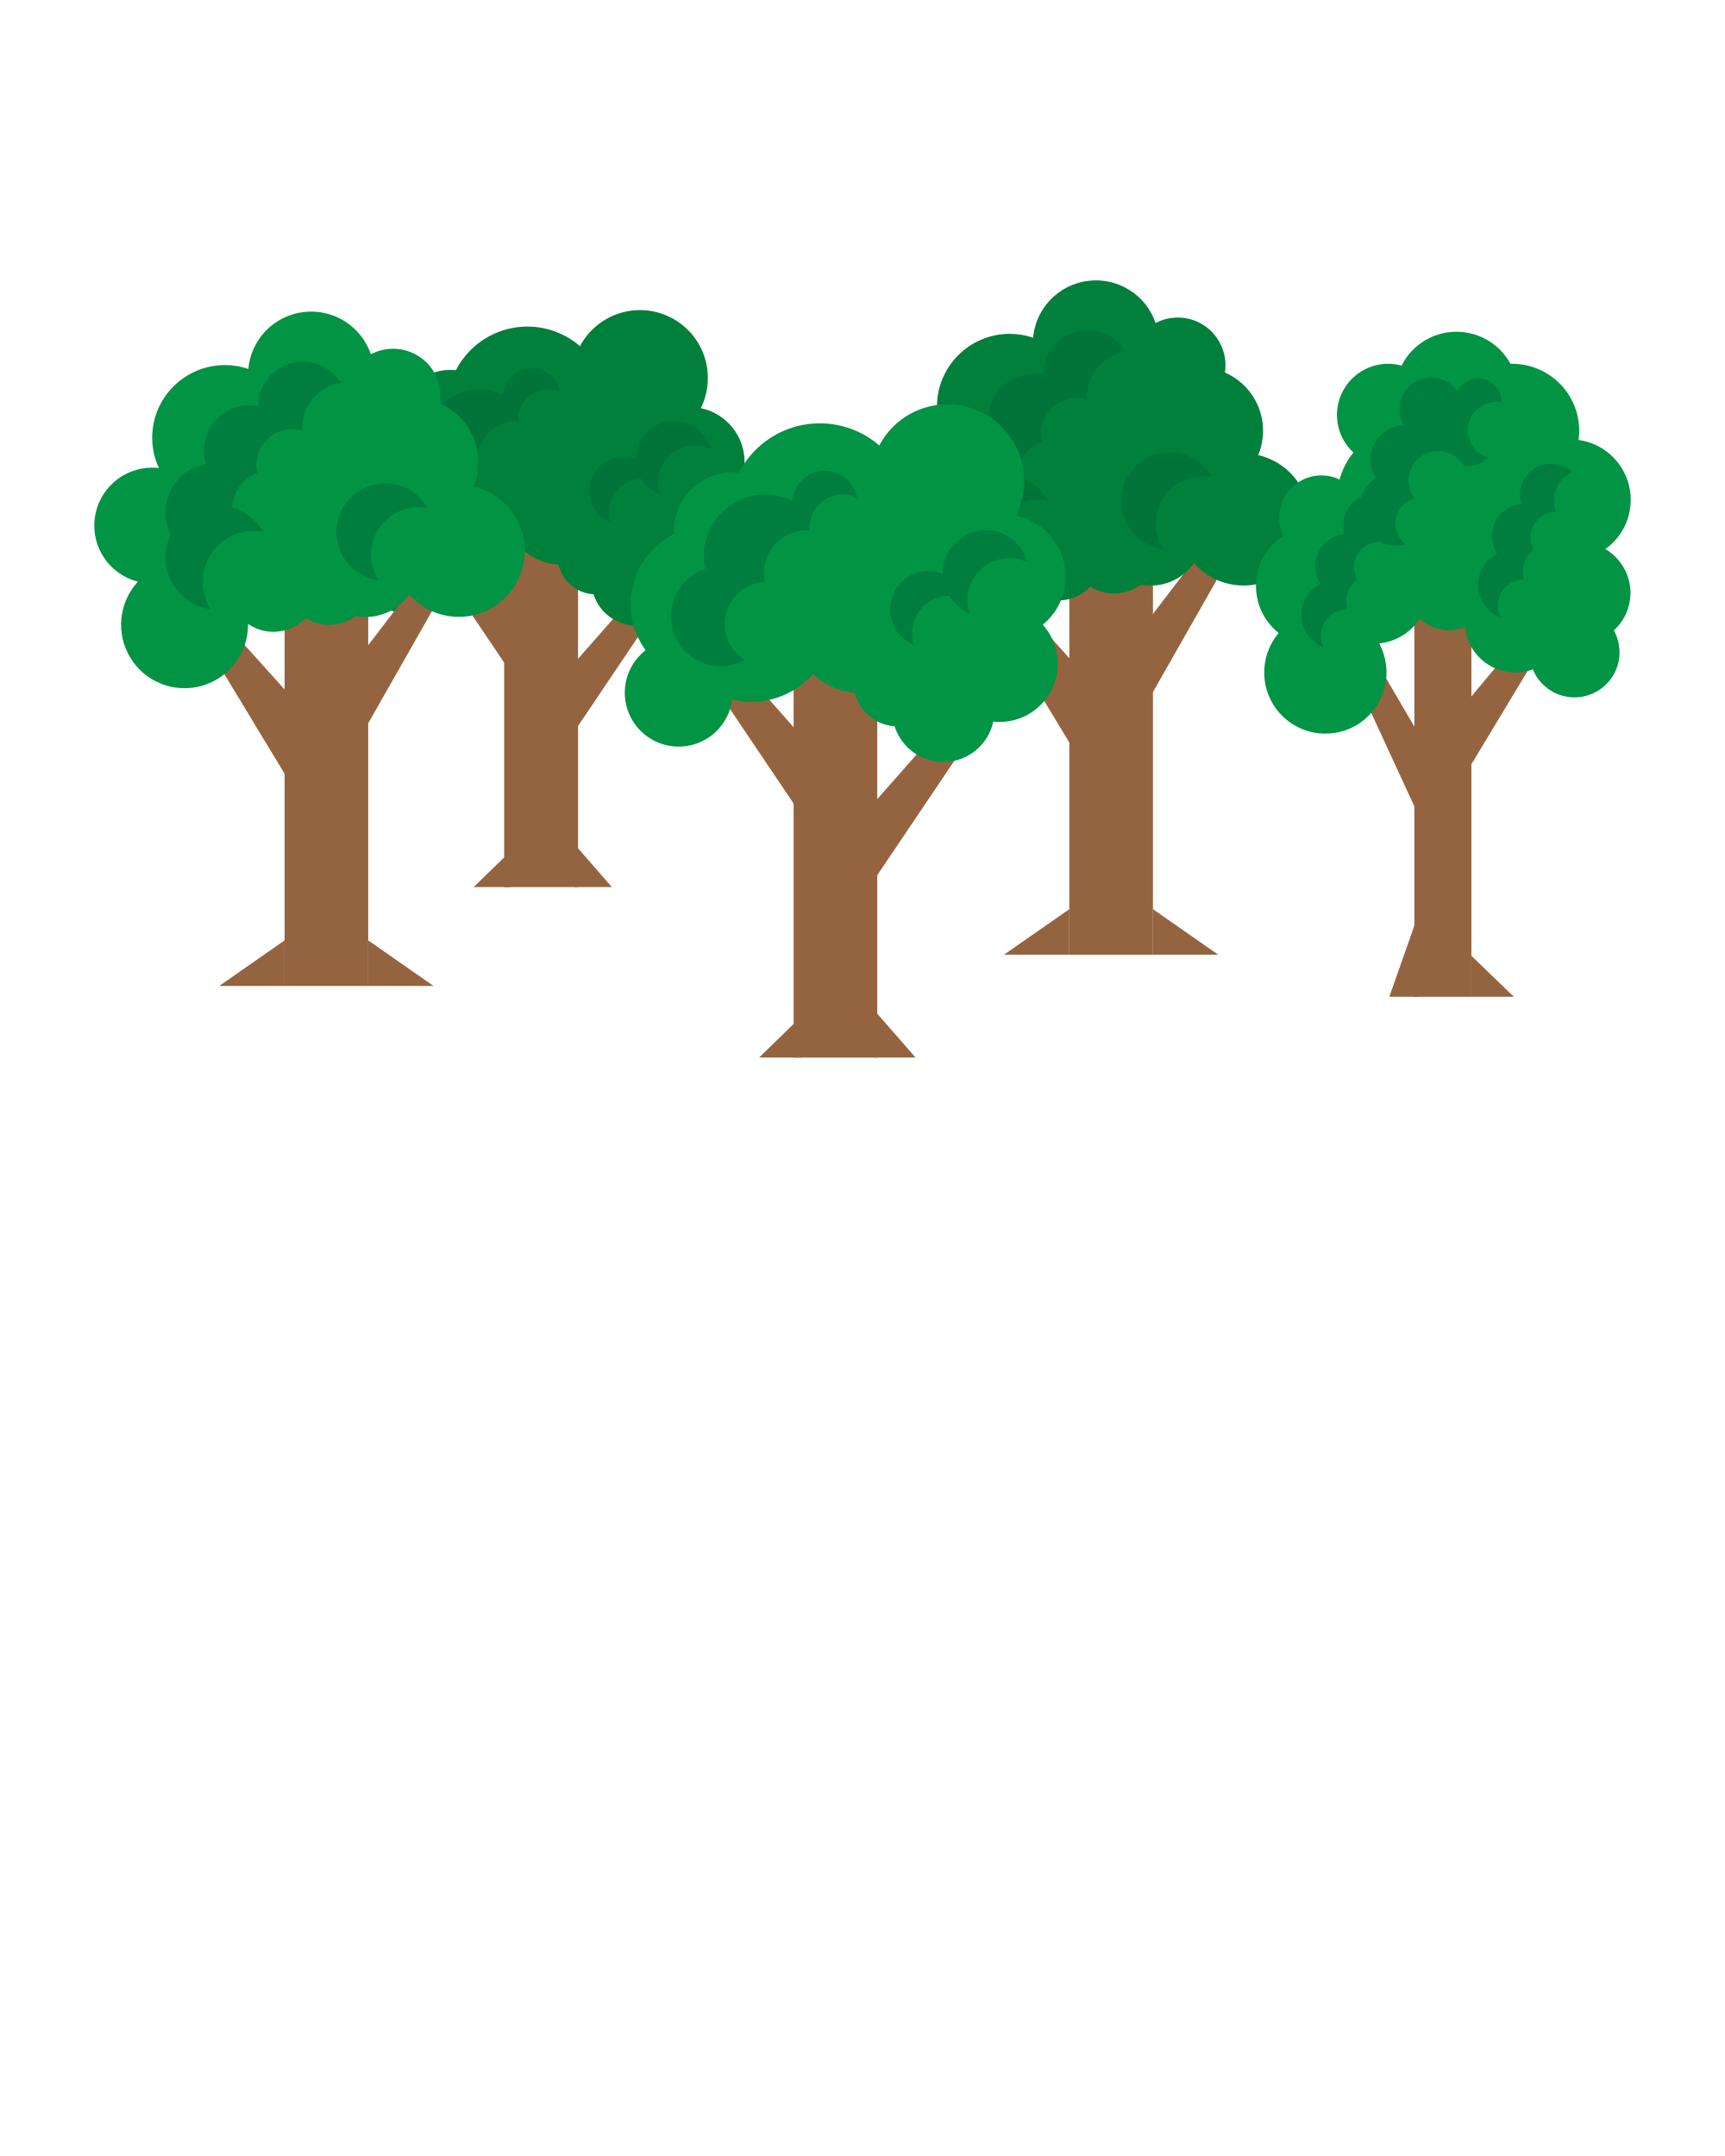
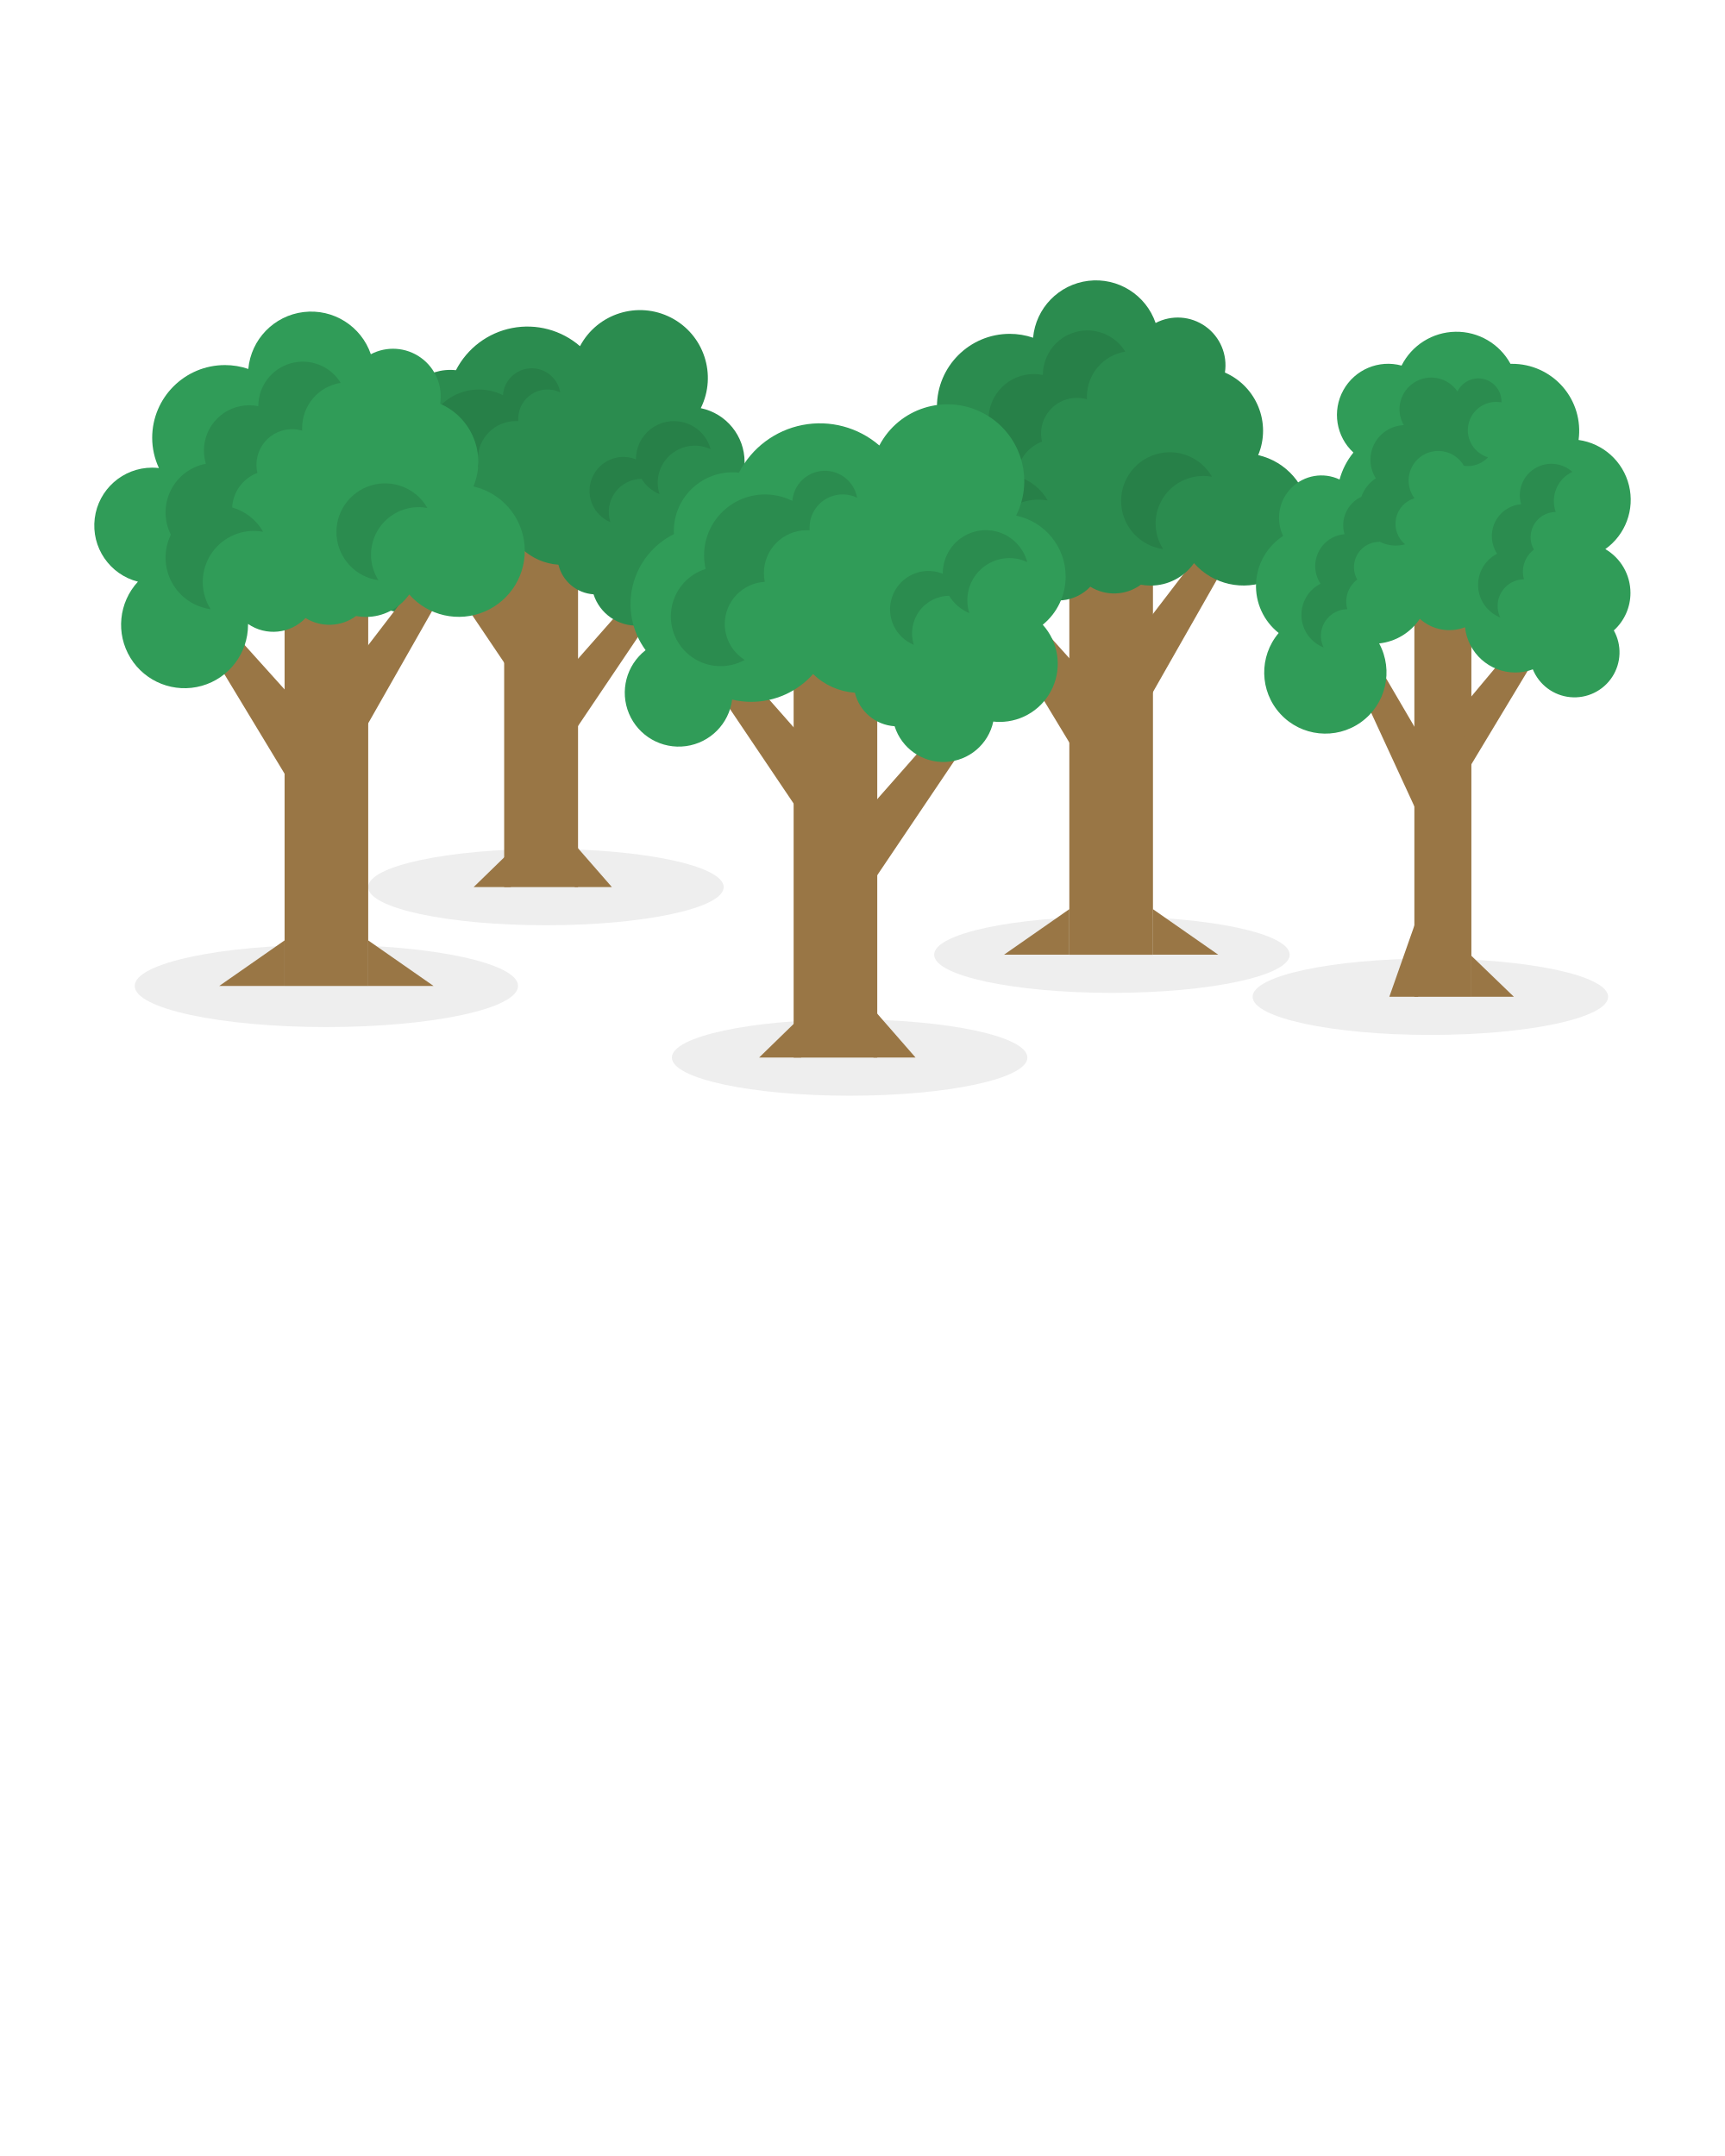
<svg xmlns="http://www.w3.org/2000/svg" viewBox="0 0 512 640">
-   <g fill="#946440">
+   <ellipse cx="96.87" cy="292.67" opacity=".07" rx="56.89" ry="12.21" />
+   <ellipse cx="162.04" cy="263.33" opacity=".07" rx="52.76" ry="11.33" />
+   <ellipse cx="252.18" cy="313.93" opacity=".07" rx="52.76" ry="11.33" />
+   <ellipse cx="330.03" cy="283.4" opacity=".07" rx="52.76" ry="11.33" />
+   <ellipse cx="424.55" cy="295.89" opacity=".07" rx="52.76" ry="11.33" />
+   <g fill="#997645">
    <path d="m149.64 161.67h21.93v101.66h-21.93z" />
    <path d="m160.31 188.82-10.34 8.37-23.92-35.52h10.34z" />
    <path d="m160.81 207.76 10.34 8.37 23.92-35.52h-10.34z" />
  </g>
-   <path d="m221 137.16a16.32 16.32 0 0 0 -13-16 20.15 20.15 0 0 0 -35.85-18.4 23.84 23.84 0 0 0 -36.82 7.13 15.11 15.11 0 0 0 -1.66-.09 15.42 15.42 0 0 0 -15.42 15.42v.78a20.49 20.49 0 0 0 -7.45 30.44 14.13 14.13 0 1 0 22.7 13 22 22 0 0 0 5 .59 21.78 21.78 0 0 0 16.25-7.29 17.48 17.48 0 0 0 11 4.89 11.49 11.49 0 0 0 10.42 8.79 13.39 13.39 0 0 0 25.83-1.22c.54.05 1.08.09 1.64.09a15.26 15.26 0 0 0 11.36-25.49 16.29 16.29 0 0 0 6-12.64z" fill="#00803b" />
-   <path d="m140.58 263.33h11.05v-10.75z" fill="#946440" />
-   <path d="m181.62 263.33h-11.05v-12.67z" fill="#946440" />
-   <path d="m131.58 149.63a11.1 11.1 0 0 1 10.5-11.07 10.88 10.88 0 0 1 -.24-2.3 11.23 11.23 0 0 1 11.23-11.26h.75q0-.34 0-.69a8.69 8.69 0 0 1 12.46-7.84 8.57 8.57 0 0 0 -17 .84 16 16 0 0 0 -23.15 14.31 16.3 16.3 0 0 0 .4 3.52 13.05 13.05 0 1 0 10.25 23.86 11.09 11.09 0 0 1 -5.2-9.37z" fill="#006838" opacity=".5" />
-   <path d="m202.85 125.36a11.27 11.27 0 0 0 -14.09 11 12.4 12.4 0 0 0 -1.26-.42 10.07 10.07 0 0 0 -6.33 19.06 9.82 9.82 0 0 1 9.25-12.86 11.24 11.24 0 0 0 5.34 4.54 10.87 10.87 0 0 1 -.19-6.15 11 11 0 0 1 13.43-7.88 10.28 10.28 0 0 1 1.93.69 11.29 11.29 0 0 0 -8.08-7.98z" fill="#006838" opacity=".5" />
-   <path d="m317.39 168.35h24.82v115.06h-24.82z" fill="#946440" />
-   <path d="m330.03 198.14 11.71 8.12 24.63-43.3-10.46 1.4z" fill="#946440" />
-   <path d="m327.7 206.84-9.94 14.19-23.28-38.52 8.75-2.86z" fill="#946440" />
-   <path d="m373.44 135.11a18.84 18.84 0 0 0 -9.87-24.52 14.16 14.16 0 0 0 -20.57-14.71 18.73 18.73 0 0 0 -36.37 4.37 21.37 21.37 0 0 0 -6.92-1.15 21.61 21.61 0 0 0 -21.61 21.6 21.33 21.33 0 0 0 2 8.94 18.25 18.25 0 0 0 -2-.12 17.19 17.19 0 0 0 -4.23 33.85 18.84 18.84 0 1 0 32.68 12.79 2 2 0 0 0 0-.25 13.22 13.22 0 0 0 17.07-1.75 13.41 13.41 0 0 0 15-.6 16.49 16.49 0 0 0 2.91.27 15.74 15.74 0 0 0 12.86-6.66 19.6 19.6 0 1 0 19.1-32.06z" fill="#00803b" />
-   <path d="m361.59 283.4h-19.39v-13.52z" fill="#946440" />
-   <path d="m298 283.4h19.39v-13.52z" fill="#946440" />
-   <path d="m343 155.4a14.14 14.14 0 0 1 16.73-13.88 14.44 14.44 0 1 0 -14.49 21.48 14.06 14.06 0 0 1 -2.24-7.6z" fill="#006838" opacity=".5" />
-   <path d="m334 104.38a13.2 13.2 0 0 0 -24.45 6.92 14 14 0 0 0 -2.69-.27 13.45 13.45 0 0 0 -13.45 13.45 13.31 13.31 0 0 0 .58 3.91 14.7 14.7 0 0 0 -10.4 21.05 15.48 15.48 0 0 0 11.81 22.13 15.15 15.15 0 0 1 15.59-23 15.51 15.51 0 0 0 -9.2-7.23 11.58 11.58 0 0 1 7.48-10.24 10.38 10.38 0 0 1 -.28-2.37 10.62 10.62 0 0 1 10.62-10.62 10.32 10.32 0 0 1 3 .43c0-.27 0-.53 0-.8a13.54 13.54 0 0 1 11.39-13.36z" fill="#006838" opacity=".5" />
-   <path d="m84.47 177.62h24.82v115.06h-24.82z" fill="#946440" />
-   <path d="m97.11 207.41 11.71 8.12 24.62-43.3-10.45 1.4z" fill="#946440" />
-   <path d="m94.78 216.11-9.94 14.19-23.28-38.51 8.75-2.87z" fill="#946440" />
-   <path d="m140.52 144.38a18.84 18.84 0 0 0 -9.87-24.52 14.16 14.16 0 0 0 -20.58-14.71 18.73 18.73 0 0 0 -36.37 4.37 21.37 21.37 0 0 0 -6.92-1.15 21.61 21.61 0 0 0 -21.61 21.63 21.33 21.33 0 0 0 2 8.94 18.25 18.25 0 0 0 -2-.12 17.19 17.19 0 0 0 -4.23 33.85 18.84 18.84 0 1 0 32.68 12.79 2 2 0 0 0 0-.25 13.22 13.22 0 0 0 17.07-1.75 13.41 13.41 0 0 0 15-.6 16.49 16.49 0 0 0 2.91.28 15.75 15.75 0 0 0 12.86-6.67 19.6 19.6 0 1 0 19.1-32.06z" fill="#009444" />
-   <path d="m128.67 292.67h-19.39v-13.52z" fill="#946440" />
-   <path d="m65.08 292.67h19.39v-13.52z" fill="#946440" />
-   <path d="m110.12 164.67a14.14 14.14 0 0 1 16.73-13.88 14.44 14.44 0 1 0 -14.53 21.44 14.06 14.06 0 0 1 -2.2-7.56z" fill="#006838" opacity=".5" />
-   <path d="m101.12 113.65a13.2 13.2 0 0 0 -24.45 6.92 14 14 0 0 0 -2.69-.27 13.45 13.45 0 0 0 -13.45 13.45 13.31 13.31 0 0 0 .58 3.91 14.71 14.71 0 0 0 -10.4 21.06 15.47 15.47 0 0 0 11.81 22.12 15.15 15.15 0 0 1 12.79-23.24 15.19 15.19 0 0 1 2.8.26 15.51 15.51 0 0 0 -9.2-7.23 11.58 11.58 0 0 1 7.48-10.24 10.38 10.38 0 0 1 -.28-2.37 10.58 10.58 0 0 1 13.57-10.19c0-.27 0-.53 0-.8a13.54 13.54 0 0 1 11.44-13.38z" fill="#006838" opacity=".5" />
-   <path d="m235.56 198.88h24.82v115.06h-24.82z" fill="#946440" />
-   <path d="m247.64 229.6-11.71 9.48-27.07-40.2h11.71z" fill="#946440" />
-   <path d="m248.2 251.04 11.7 9.47 27.08-40.2h-11.71z" fill="#946440" />
-   <path d="m316.3 171.14a18.47 18.47 0 0 0 -14.71-18.08 22.81 22.81 0 0 0 -40.59-20.82 27 27 0 0 0 -41.67 8.07 16.65 16.65 0 0 0 -1.88-.11 17.45 17.45 0 0 0 -17.45 17.45c0 .3 0 .59.05.89a23.18 23.18 0 0 0 -8.43 34.46 16 16 0 1 0 25.69 14.67 24.3 24.3 0 0 0 5.63.67 24.57 24.57 0 0 0 18.39-8.25 19.77 19.77 0 0 0 12.41 5.54 13 13 0 0 0 11.79 9.95 15.16 15.16 0 0 0 29.29-1.39 16.3 16.3 0 0 0 1.86.11 17.27 17.27 0 0 0 12.82-28.85 18.41 18.41 0 0 0 6.8-14.31z" fill="#009444" />
-   <path d="m225.31 313.93h12.5v-12.17z" fill="#946440" />
-   <path d="m271.75 313.93h-12.51v-14.33z" fill="#946440" />
-   <path d="m215.12 185.25a12.55 12.55 0 0 1 11.88-12.53 12.49 12.49 0 0 1 -.27-2.61 12.71 12.71 0 0 1 12.71-12.71h.85c0-.26 0-.52 0-.78a9.83 9.83 0 0 1 14.11-8.87 9.7 9.7 0 0 0 -19.22.94 18.09 18.09 0 0 0 -26.2 16.2 18.14 18.14 0 0 0 .46 4 14.77 14.77 0 1 0 11.61 27 12.54 12.54 0 0 1 -5.93-10.64z" fill="#006838" opacity=".5" />
-   <path d="m295.79 157.78a12.78 12.78 0 0 0 -15.56 9.22 13.16 13.16 0 0 0 -.4 3.32 12.43 12.43 0 0 0 -1.42-.47 11.39 11.39 0 0 0 -7.16 21.57 11.13 11.13 0 0 1 10.47-14.56 12.75 12.75 0 0 0 6 5.15 12.5 12.5 0 0 1 15-15.95 12.71 12.71 0 0 1 2.17.79 12.75 12.75 0 0 0 -9.1-9.07z" fill="#006838" opacity=".5" />
-   <path d="m419.8 180.83h16.92v115.06h-16.92z" fill="#946440" transform="matrix(-1 0 0 -1 856.52 476.72)" />
-   <path d="m422.99 221.15-2.23 20.31-20.26-43.94 6.29-4.06z" fill="#946440" />
-   <path d="m433.43 210.67 2.91 16.84 25.31-42.01-9.7 3.01z" fill="#946440" />
-   <path d="m483.94 176a15.07 15.07 0 0 0 -7.46-13 17.95 17.95 0 0 0 -7.94-32.4 19.87 19.87 0 0 0 -19.82-22.6h-.39a18.25 18.25 0 0 0 -32.33.52 15.19 15.19 0 0 0 -14.29 25.82 21.61 21.61 0 0 0 -4.11 8 12.58 12.58 0 0 0 -16.76 16.75 17.77 17.77 0 0 0 -1.31 28.81 18.15 18.15 0 1 0 29.82 3.1 16.58 16.58 0 0 0 12.07-7.32 13 13 0 0 0 13.42 2.51 15 15 0 0 0 14.94 13.44 14.83 14.83 0 0 0 5.18-.94 13.36 13.36 0 1 0 24.04-11.55 15 15 0 0 0 4.94-11.14z" fill="#009444" />
-   <path d="m449.34 295.89h-12.62v-12.17z" fill="#946440" />
-   <path d="m412.37 295.89h8.56v-24.35z" fill="#946440" />
-   <path d="m444.83 182.11a7.9 7.9 0 0 1 5.34-9.82 7.74 7.74 0 0 1 2.16-.32 8.2 8.2 0 0 1 2.95-8.81 8 8 0 0 1 -.67-1.55 7.52 7.52 0 0 1 5.07-9.33 7.24 7.24 0 0 1 2.09-.3c-.06-.18-.13-.35-.18-.53a9.58 9.58 0 0 1 5.1-11.38 9.34 9.34 0 0 0 -15.2 9.6 9.48 9.48 0 0 0 -8.3 12.17 9.44 9.44 0 0 0 1.17 2.53 10.4 10.4 0 0 0 .93 18.92 7 7 0 0 1 -.46-1.18z" fill="#006838" opacity=".5" />
-   <path d="m438.79 112.32a6.9 6.9 0 0 0 -6.2 3.89 9.41 9.41 0 0 0 -15.93 10 10.28 10.28 0 0 0 -8.3 15.77 11 11 0 0 0 -4.3 5.48 9.34 9.34 0 0 0 -5 11.11 9.7 9.7 0 0 0 -1.88.35 9.52 9.52 0 0 0 -6.42 11.82 9.16 9.16 0 0 0 1.18 2.53 10.39 10.39 0 0 0 .92 18.92 9.06 9.06 0 0 1 -.47-1.2 7.89 7.89 0 0 1 5.34-9.82 7.41 7.41 0 0 1 2.17-.32 8.19 8.19 0 0 1 2.94-8.81 7.38 7.38 0 0 1 -.66-1.55 7.5 7.5 0 0 1 5.07-9.33 7.24 7.24 0 0 1 2.09-.3.88.88 0 0 1 -.05-.15 10.76 10.76 0 0 0 5 1.24 10.45 10.45 0 0 0 2.76-.37 7.92 7.92 0 0 1 2.78-13.68 8.79 8.79 0 1 1 14.66-9.65 7.62 7.62 0 0 0 1.18.1 8.24 8.24 0 0 0 6-2.6 8.4 8.4 0 0 1 2.41-16.45 9.1 9.1 0 0 1 1.58.15c0-.07 0-.13 0-.2a6.91 6.91 0 0 0 -6.87-6.93z" fill="#006838" opacity=".5" />
+   <path d="m221 137.16a16.32 16.32 0 0 0 -13-16 20.15 20.15 0 0 0 -35.85-18.4 23.84 23.84 0 0 0 -36.82 7.13 15.11 15.11 0 0 0 -1.66-.09 15.42 15.42 0 0 0 -15.42 15.42v.78a20.49 20.49 0 0 0 -7.45 30.44 14.13 14.13 0 1 0 22.7 13 22 22 0 0 0 5 .59 21.78 21.78 0 0 0 16.25-7.29 17.48 17.48 0 0 0 11 4.89 11.49 11.49 0 0 0 10.42 8.79 13.39 13.39 0 0 0 25.83-1.22c.54.05 1.08.09 1.64.09a15.26 15.26 0 0 0 11.36-25.49 16.29 16.29 0 0 0 6-12.64z" fill="#2b8c4f" />
+   <path d="m140.58 263.33h11.05v-10.75z" fill="#997645" />
+   <path d="m181.62 263.33h-11.05v-12.67z" fill="#997645" />
+   <path d="m131.58 149.63a11.1 11.1 0 0 1 10.5-11.07 10.88 10.88 0 0 1 -.24-2.3 11.23 11.23 0 0 1 11.23-11.26h.75q0-.34 0-.69a8.69 8.69 0 0 1 12.46-7.84 8.57 8.57 0 0 0 -17 .84 16 16 0 0 0 -23.15 14.31 16.3 16.3 0 0 0 .4 3.52 13.05 13.05 0 1 0 10.25 23.86 11.09 11.09 0 0 1 -5.2-9.37z" fill="#278048" />
+   <path d="m202.85 125.36a11.27 11.27 0 0 0 -14.09 11 12.4 12.4 0 0 0 -1.26-.42 10.07 10.07 0 0 0 -6.33 19.06 9.82 9.82 0 0 1 9.25-12.86 11.24 11.24 0 0 0 5.34 4.54 10.87 10.87 0 0 1 -.19-6.15 11 11 0 0 1 13.43-7.88 10.28 10.28 0 0 1 1.93.69 11.29 11.29 0 0 0 -8.08-7.98z" fill="#278048" />
+   <path d="m317.39 168.35h24.82v115.06h-24.82z" fill="#997645" />
+   <path d="m330.03 198.14 11.71 8.12 24.63-43.3-10.46 1.4z" fill="#997645" />
+   <path d="m327.7 206.84-9.94 14.19-23.28-38.52 8.75-2.86z" fill="#997645" />
+   <path d="m373.44 135.11a18.84 18.84 0 0 0 -9.87-24.52 14.16 14.16 0 0 0 -20.57-14.71 18.73 18.73 0 0 0 -36.37 4.37 21.37 21.37 0 0 0 -6.92-1.15 21.61 21.61 0 0 0 -21.61 21.6 21.33 21.33 0 0 0 2 8.94 18.25 18.25 0 0 0 -2-.12 17.19 17.19 0 0 0 -4.23 33.85 18.84 18.84 0 1 0 32.68 12.79 2 2 0 0 0 0-.25 13.22 13.22 0 0 0 17.07-1.75 13.41 13.41 0 0 0 15-.6 16.49 16.49 0 0 0 2.91.27 15.74 15.74 0 0 0 12.86-6.66 19.6 19.6 0 1 0 19.1-32.06z" fill="#2b8c4f" />
+   <path d="m361.59 283.4h-19.39v-13.52z" fill="#997645" />
+   <path d="m298 283.4h19.39v-13.52z" fill="#997645" />
+   <path d="m343 155.4a14.14 14.14 0 0 1 16.73-13.88 14.44 14.44 0 1 0 -14.49 21.48 14.06 14.06 0 0 1 -2.24-7.6z" fill="#278048" />
+   <path d="m334 104.38a13.2 13.2 0 0 0 -24.45 6.92 14 14 0 0 0 -2.69-.27 13.45 13.45 0 0 0 -13.45 13.45 13.31 13.31 0 0 0 .58 3.91 14.7 14.7 0 0 0 -10.4 21.05 15.48 15.48 0 0 0 11.81 22.13 15.15 15.15 0 0 1 15.59-23 15.51 15.51 0 0 0 -9.2-7.23 11.58 11.58 0 0 1 7.48-10.24 10.38 10.38 0 0 1 -.28-2.37 10.62 10.62 0 0 1 10.62-10.62 10.32 10.32 0 0 1 3 .43c0-.27 0-.53 0-.8a13.54 13.54 0 0 1 11.39-13.36z" fill="#278048" />
+   <path d="m84.47 177.62h24.82v115.06h-24.82z" fill="#997645" />
+   <path d="m97.11 207.41 11.71 8.12 24.62-43.3-10.45 1.4z" fill="#997645" />
+   <path d="m94.78 216.11-9.94 14.19-23.28-38.51 8.75-2.87z" fill="#997645" />
+   <path d="m140.52 144.38a18.84 18.84 0 0 0 -9.87-24.52 14.16 14.16 0 0 0 -20.58-14.71 18.73 18.73 0 0 0 -36.37 4.37 21.37 21.37 0 0 0 -6.92-1.15 21.61 21.61 0 0 0 -21.61 21.63 21.33 21.33 0 0 0 2 8.94 18.25 18.25 0 0 0 -2-.12 17.19 17.19 0 0 0 -4.23 33.85 18.84 18.84 0 1 0 32.68 12.79 2 2 0 0 0 0-.25 13.22 13.22 0 0 0 17.07-1.75 13.41 13.41 0 0 0 15-.6 16.49 16.49 0 0 0 2.91.28 15.75 15.75 0 0 0 12.86-6.67 19.6 19.6 0 1 0 19.1-32.06z" fill="#309c58" />
+   <path d="m128.67 292.67h-19.39v-13.52z" fill="#997645" />
+   <path d="m65.08 292.67h19.39v-13.52z" fill="#997645" />
+   <path d="m110.12 164.67a14.14 14.14 0 0 1 16.73-13.88 14.44 14.44 0 1 0 -14.53 21.44 14.06 14.06 0 0 1 -2.2-7.56z" fill="#2b8c4f" />
+   <path d="m101.12 113.65a13.2 13.2 0 0 0 -24.45 6.92 14 14 0 0 0 -2.69-.27 13.45 13.45 0 0 0 -13.45 13.45 13.31 13.31 0 0 0 .58 3.91 14.71 14.71 0 0 0 -10.4 21.06 15.47 15.47 0 0 0 11.81 22.12 15.15 15.15 0 0 1 12.79-23.24 15.19 15.19 0 0 1 2.8.26 15.51 15.51 0 0 0 -9.2-7.23 11.58 11.58 0 0 1 7.48-10.24 10.38 10.38 0 0 1 -.28-2.37 10.58 10.58 0 0 1 13.57-10.19c0-.27 0-.53 0-.8a13.54 13.54 0 0 1 11.44-13.38z" fill="#2b8c4f" />
+   <path d="m235.56 198.88h24.82v115.06h-24.82z" fill="#997645" />
+   <path d="m247.64 229.6-11.71 9.48-27.07-40.2h11.71z" fill="#997645" />
+   <path d="m248.2 251.04 11.7 9.47 27.08-40.2h-11.71z" fill="#997645" />
+   <path d="m316.3 171.14a18.47 18.47 0 0 0 -14.71-18.08 22.81 22.81 0 0 0 -40.59-20.82 27 27 0 0 0 -41.67 8.07 16.65 16.65 0 0 0 -1.88-.11 17.45 17.45 0 0 0 -17.45 17.45c0 .3 0 .59.05.89a23.18 23.18 0 0 0 -8.43 34.46 16 16 0 1 0 25.69 14.67 24.3 24.3 0 0 0 5.63.67 24.57 24.57 0 0 0 18.39-8.25 19.77 19.77 0 0 0 12.41 5.54 13 13 0 0 0 11.79 9.95 15.16 15.16 0 0 0 29.29-1.39 16.3 16.3 0 0 0 1.86.11 17.27 17.27 0 0 0 12.82-28.85 18.41 18.41 0 0 0 6.8-14.31z" fill="#309c58" />
+   <path d="m225.31 313.93h12.5v-12.17z" fill="#997645" />
+   <path d="m271.75 313.93h-12.51v-14.33z" fill="#997645" />
+   <path d="m215.12 185.25a12.55 12.55 0 0 1 11.88-12.53 12.49 12.49 0 0 1 -.27-2.61 12.71 12.71 0 0 1 12.71-12.71h.85c0-.26 0-.52 0-.78a9.83 9.83 0 0 1 14.11-8.87 9.7 9.7 0 0 0 -19.22.94 18.09 18.09 0 0 0 -26.2 16.2 18.14 18.14 0 0 0 .46 4 14.77 14.77 0 1 0 11.61 27 12.54 12.54 0 0 1 -5.93-10.64z" fill="#2b8c4f" />
+   <path d="m295.79 157.78a12.78 12.78 0 0 0 -15.56 9.22 13.16 13.16 0 0 0 -.4 3.32 12.43 12.43 0 0 0 -1.42-.47 11.39 11.39 0 0 0 -7.16 21.57 11.13 11.13 0 0 1 10.47-14.56 12.75 12.75 0 0 0 6 5.15 12.5 12.5 0 0 1 15-15.95 12.71 12.71 0 0 1 2.17.79 12.75 12.75 0 0 0 -9.1-9.07z" fill="#2b8c4f" />
+   <path d="m419.8 180.83h16.92v115.06h-16.92z" fill="#997645" transform="matrix(-1 0 0 -1 856.52 476.72)" />
+   <path d="m422.99 221.15-2.23 20.31-20.26-43.94 6.29-4.06z" fill="#997645" />
+   <path d="m433.43 210.67 2.91 16.84 25.31-42.01-9.7 3.01z" fill="#997645" />
+   <path d="m483.94 176a15.07 15.07 0 0 0 -7.46-13 17.95 17.95 0 0 0 -7.94-32.4 19.87 19.87 0 0 0 -19.82-22.6h-.39a18.25 18.25 0 0 0 -32.33.52 15.19 15.19 0 0 0 -14.29 25.82 21.61 21.61 0 0 0 -4.11 8 12.58 12.58 0 0 0 -16.76 16.75 17.77 17.77 0 0 0 -1.31 28.81 18.15 18.15 0 1 0 29.82 3.1 16.58 16.58 0 0 0 12.07-7.32 13 13 0 0 0 13.42 2.51 15 15 0 0 0 14.94 13.44 14.83 14.83 0 0 0 5.18-.94 13.36 13.36 0 1 0 24.04-11.55 15 15 0 0 0 4.94-11.14z" fill="#309c58" />
+   <path d="m449.34 295.89h-12.62v-12.17z" fill="#997645" />
+   <path d="m412.37 295.89h8.56v-24.35z" fill="#997645" />
+   <path d="m444.83 182.11a7.9 7.9 0 0 1 5.34-9.82 7.74 7.74 0 0 1 2.16-.32 8.2 8.2 0 0 1 2.95-8.81 8 8 0 0 1 -.67-1.55 7.52 7.52 0 0 1 5.07-9.33 7.24 7.24 0 0 1 2.09-.3c-.06-.18-.13-.35-.18-.53a9.58 9.58 0 0 1 5.1-11.38 9.34 9.34 0 0 0 -15.2 9.6 9.48 9.48 0 0 0 -8.3 12.17 9.44 9.44 0 0 0 1.17 2.53 10.4 10.4 0 0 0 .93 18.92 7 7 0 0 1 -.46-1.18z" fill="#2b8c4f" />
+   <path d="m438.79 112.32a6.9 6.9 0 0 0 -6.2 3.89 9.41 9.41 0 0 0 -15.93 10 10.28 10.28 0 0 0 -8.3 15.77 11 11 0 0 0 -4.3 5.48 9.34 9.34 0 0 0 -5 11.11 9.7 9.7 0 0 0 -1.88.35 9.52 9.52 0 0 0 -6.42 11.82 9.16 9.16 0 0 0 1.18 2.53 10.39 10.39 0 0 0 .92 18.92 9.06 9.06 0 0 1 -.47-1.2 7.89 7.89 0 0 1 5.34-9.82 7.41 7.41 0 0 1 2.17-.32 8.19 8.19 0 0 1 2.94-8.81 7.38 7.38 0 0 1 -.66-1.55 7.5 7.5 0 0 1 5.07-9.33 7.24 7.24 0 0 1 2.09-.3.88.88 0 0 1 -.05-.15 10.76 10.76 0 0 0 5 1.24 10.45 10.45 0 0 0 2.76-.37 7.92 7.92 0 0 1 2.78-13.68 8.79 8.79 0 1 1 14.66-9.65 7.62 7.62 0 0 0 1.18.1 8.24 8.24 0 0 0 6-2.6 8.4 8.4 0 0 1 2.41-16.45 9.1 9.1 0 0 1 1.58.15c0-.07 0-.13 0-.2a6.91 6.91 0 0 0 -6.87-6.93z" fill="#2b8c4f" />
</svg>
